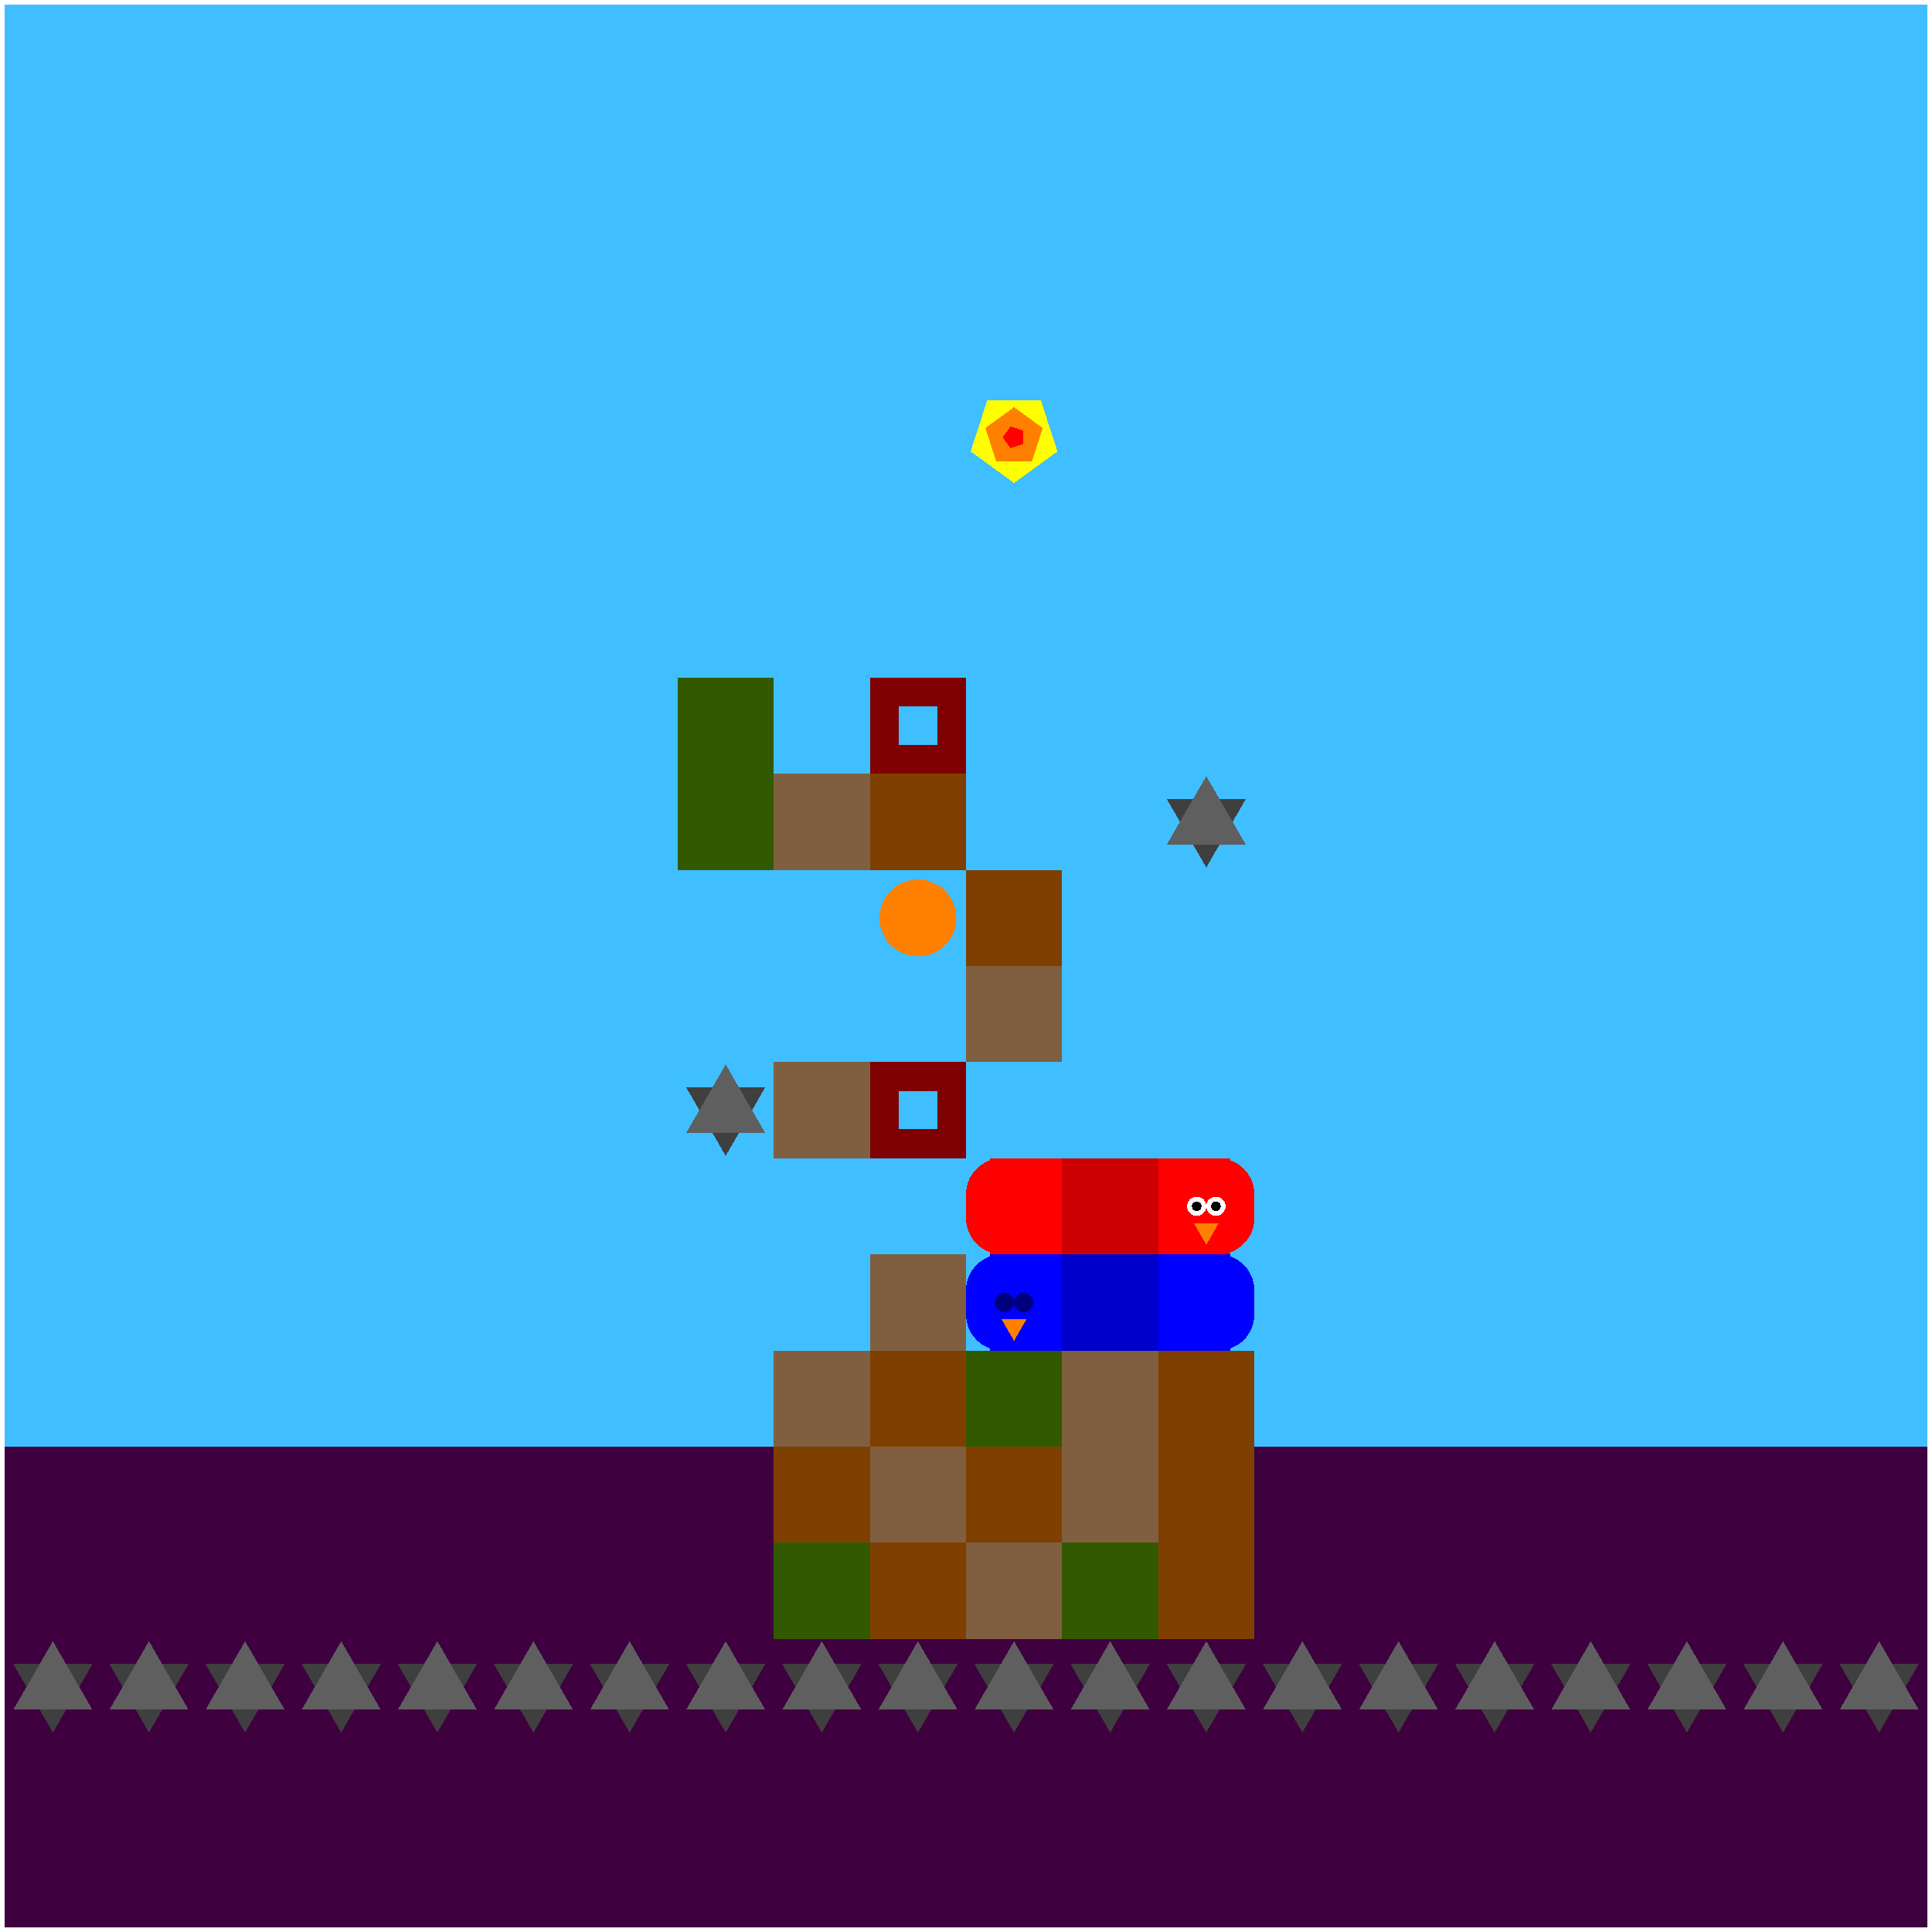
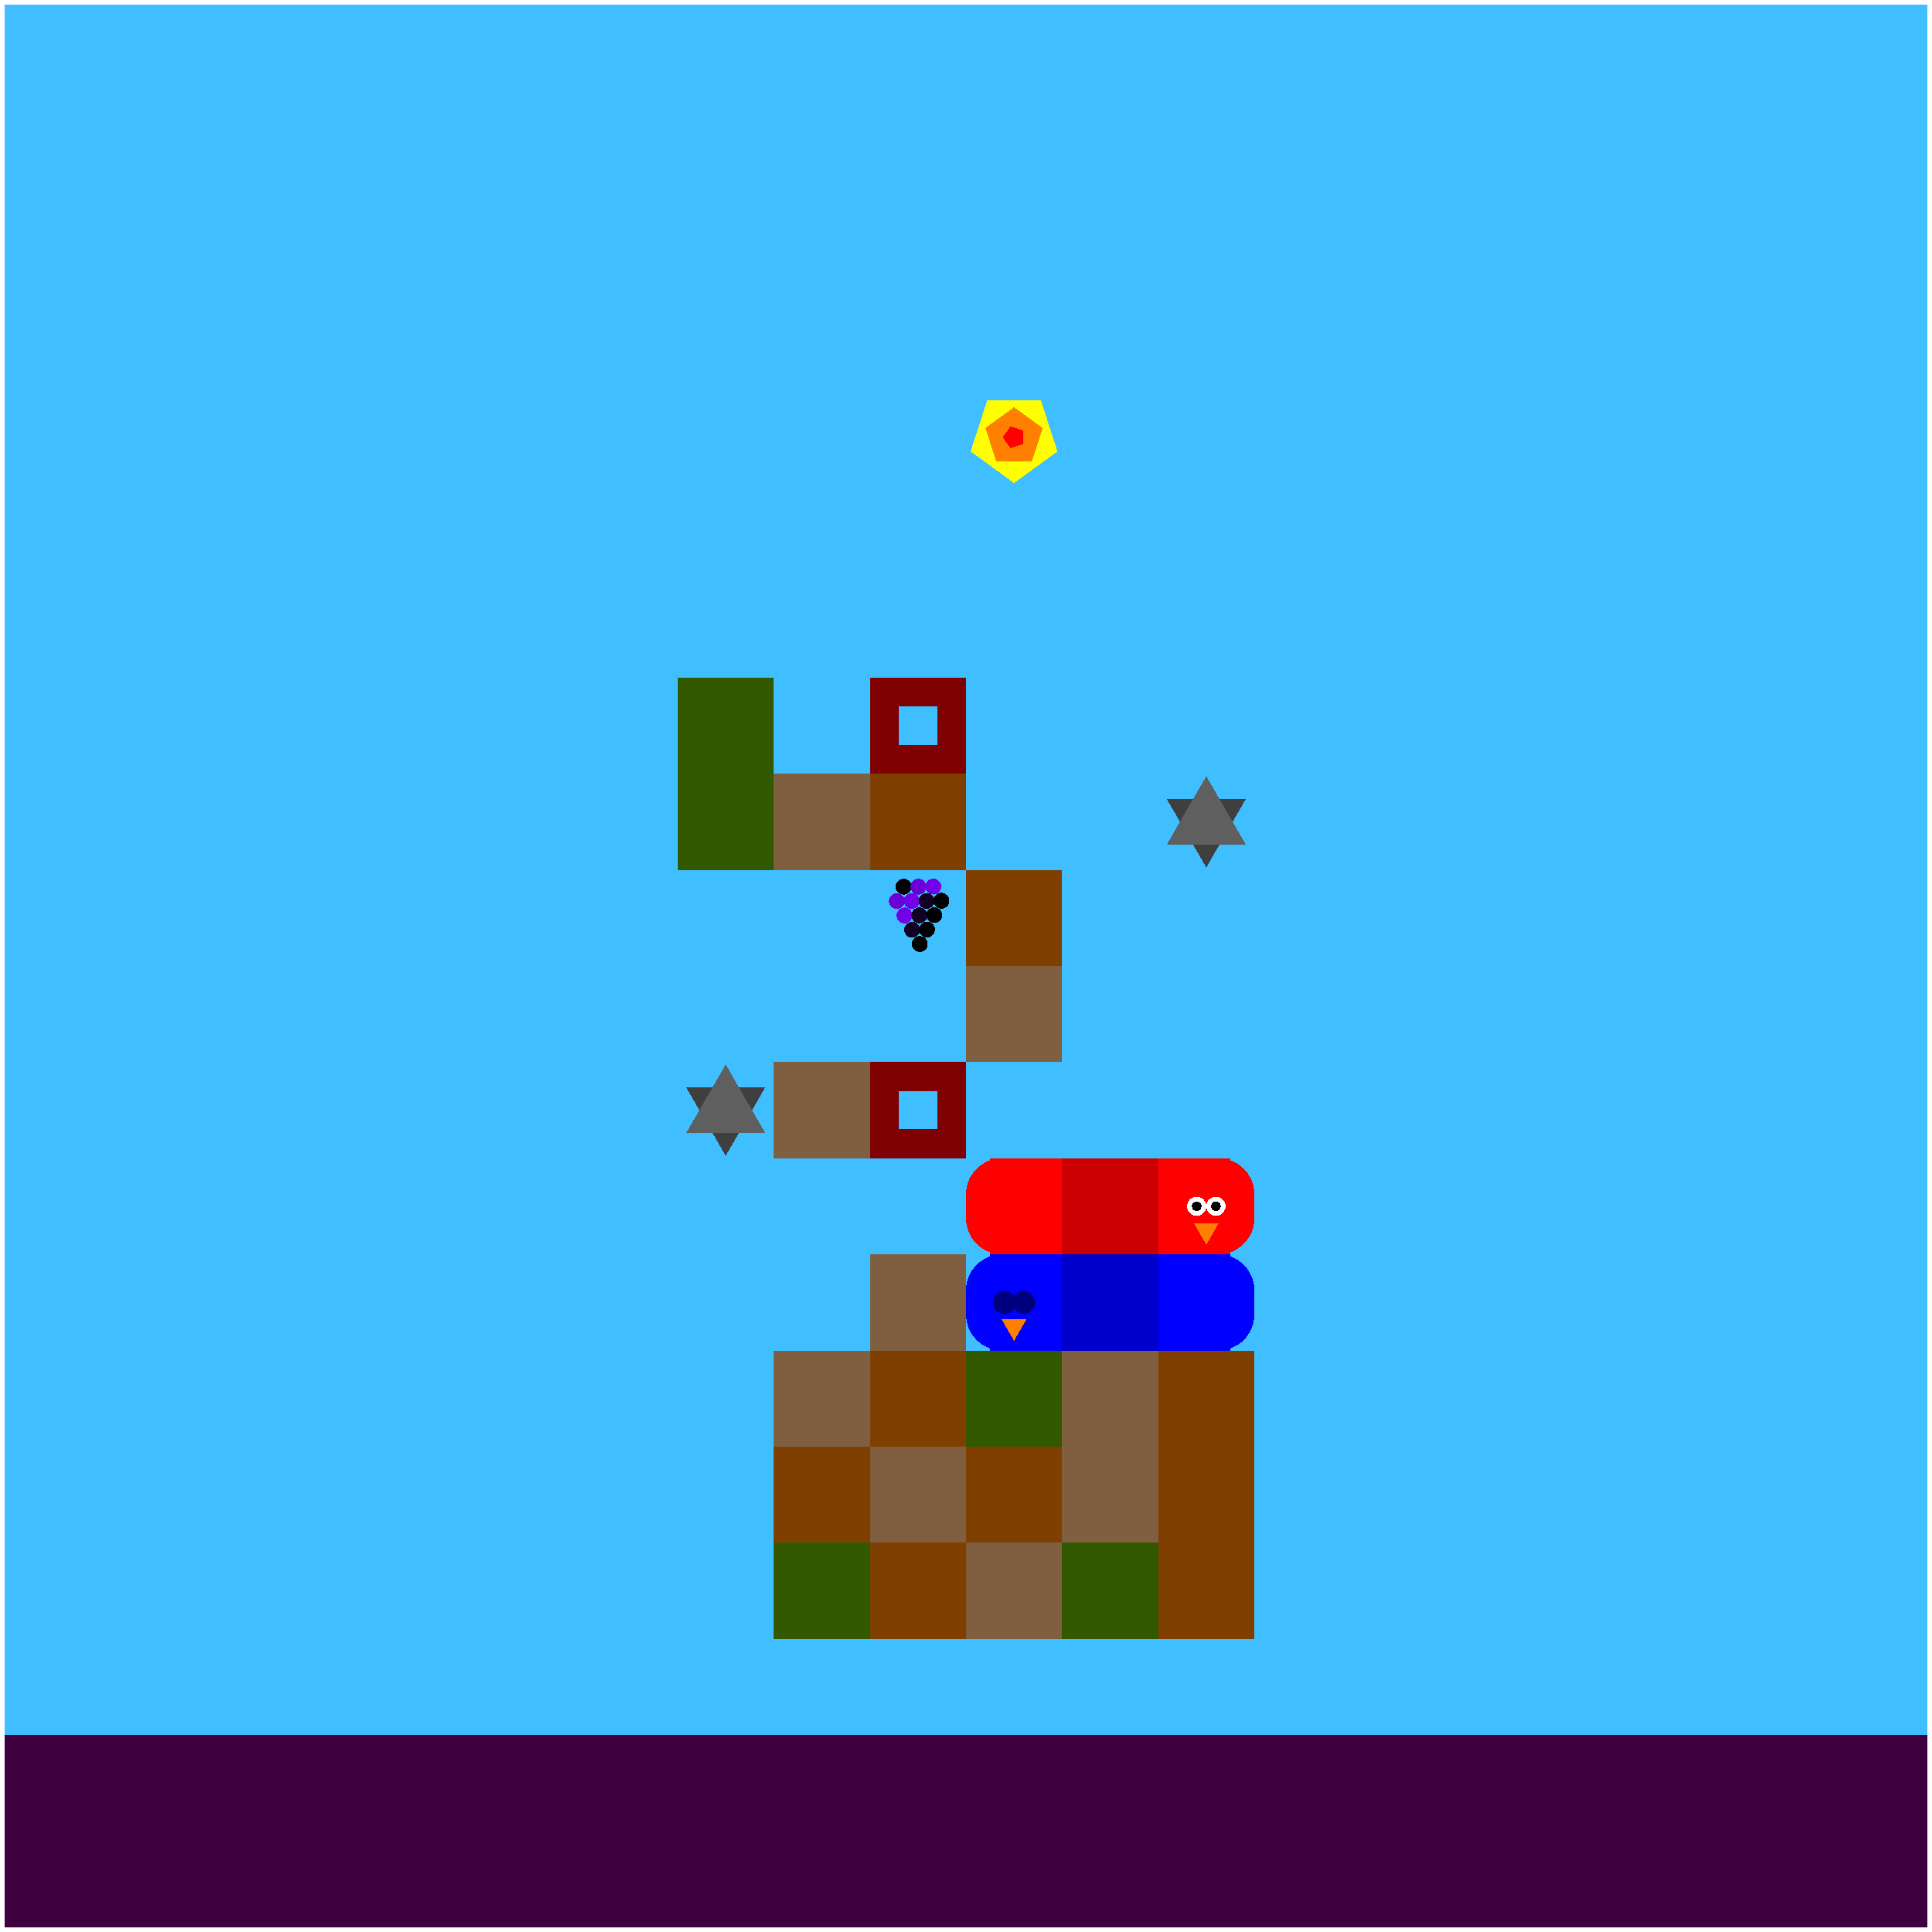
<svg xmlns="http://www.w3.org/2000/svg" version="1.1" width="403" height="403" viewBox="-1 -1 402 402" preserveAspectRatio="none" shape-rendering="crispEdges">
-   <rect x="0" y="0" width="400" height="300" style="fill:rgb(63,191,255);" />
-   <rect x="0" y="300" width="400" height="100" style="fill:rgb(63,0,63);" />
-   <polygon points="10,359.5 18.227,345.25 1.773,345.25 10,359.5 " style="fill:rgb(63,63,63)" />
-   <polygon points="18.227,354.75 10,340.5 1.773,354.75 18.227,354.75 " style="fill:rgb(95,95,95)" />
-   <polygon points="30,359.5 38.227,345.25 21.773,345.25 30,359.5 " style="fill:rgb(63,63,63)" />
-   <polygon points="38.227,354.75 30,340.5 21.773,354.75 38.227,354.75 " style="fill:rgb(95,95,95)" />
-   <polygon points="50,359.5 58.227,345.25 41.773,345.25 50,359.5 " style="fill:rgb(63,63,63)" />
-   <polygon points="58.227,354.75 50,340.5 41.773,354.75 58.227,354.75 " style="fill:rgb(95,95,95)" />
-   <polygon points="70,359.5 78.227,345.25 61.773,345.25 70,359.5 " style="fill:rgb(63,63,63)" />
-   <polygon points="78.227,354.75 70,340.5 61.773,354.75 78.227,354.75 " style="fill:rgb(95,95,95)" />
-   <polygon points="90,359.5 98.227,345.25 81.773,345.25 90,359.5 " style="fill:rgb(63,63,63)" />
-   <polygon points="98.227,354.75 90,340.5 81.773,354.75 98.227,354.75 " style="fill:rgb(95,95,95)" />
-   <polygon points="110,359.5 118.227,345.25 101.773,345.25 110,359.5 " style="fill:rgb(63,63,63)" />
-   <polygon points="118.227,354.75 110,340.5 101.773,354.75 118.227,354.75 " style="fill:rgb(95,95,95)" />
-   <polygon points="130,359.5 138.227,345.25 121.773,345.25 130,359.5 " style="fill:rgb(63,63,63)" />
-   <polygon points="138.227,354.75 130,340.5 121.773,354.75 138.227,354.75 " style="fill:rgb(95,95,95)" />
+   <rect x="0" y="0" width="400" height="400" style="fill:rgb(63,191,255);" />
+   <rect x="0" y="360" width="400" height="40" style="fill:rgb(63,0,63);" />
  <g style="fill:rgb(51,89,0);">
    <rect x="140" y="140" width="20" height="20" />
    <rect x="140" y="160" width="20" height="20" />
  </g>
  <polygon points="150,239.5 158.227,225.25 141.773,225.25 150,239.5 " style="fill:rgb(63,63,63)" />
  <polygon points="158.227,234.75 150,220.5 141.773,234.75 158.227,234.75 " style="fill:rgb(95,95,95)" />
-   <polygon points="150,359.5 158.227,345.25 141.773,345.25 150,359.5 " style="fill:rgb(63,63,63)" />
-   <polygon points="158.227,354.75 150,340.5 141.773,354.75 158.227,354.75 " style="fill:rgb(95,95,95)" />
  <g style="fill:rgb(127,95,63);">
    <rect x="160" y="160" width="20" height="20" />
    <rect x="160" y="220" width="20" height="20" />
    <rect x="160" y="280" width="20" height="20" />
  </g>
  <rect x="160" y="300" width="20" height="20" style="fill:rgb(127,63,0);" />
  <rect x="160" y="320" width="20" height="20" style="fill:rgb(51,89,0);" />
-   <polygon points="170,359.5 178.227,345.25 161.773,345.25 170,359.5 " style="fill:rgb(63,63,63)" />
-   <polygon points="178.227,354.75 170,340.5 161.773,354.75 178.227,354.75 " style="fill:rgb(95,95,95)" />
  <rect x="180" y="160" width="20" height="20" style="fill:rgb(127,63,0);" />
  <rect x="180" y="260" width="20" height="20" style="fill:rgb(127,95,63);" />
  <rect x="180" y="280" width="20" height="20" style="fill:rgb(127,63,0);" />
  <rect x="180" y="300" width="20" height="20" style="fill:rgb(127,95,63);" />
-   <rect x="180" y="320" width="20" height="20" style="fill:rgb(127,63,0);" />
-   <polygon points="190,359.5 198.227,345.25 181.773,345.25 190,359.5 " style="fill:rgb(63,63,63)" />
-   <polygon points="198.227,354.75 190,340.5 181.773,354.75 198.227,354.75 " style="fill:rgb(95,95,95)" />
-   <polygon points="210,99.5 219.035,92.936 215.584,82.314 204.416,82.314 200.965,92.936 210,99.5 " style="fill:rgb(255,255,0)" />
-   <polygon points="213.685,95.073 215.963,88.062 210,83.73 204.037,88.062 206.315,95.073 213.685,95.073 " style="fill:rgb(255,127,0)" />
-   <polygon points="211.921,91.396 211.921,88.604 209.266,87.741 207.625,90 209.266,92.259 211.921,91.396 " style="fill:rgb(255,0,0)" />
-   <rect x="200" y="180" width="20" height="20" style="fill:rgb(127,63,0);" />
+   <g style="fill:rgb(127,63,0);">
+     <rect x="180" y="320" width="20" height="20" />
+     <rect x="200" y="180" width="20" height="20" />
+   </g>
  <rect x="200" y="200" width="20" height="20" style="fill:rgb(127,95,63);" />
  <rect x="200" y="280" width="20" height="20" style="fill:rgb(51,89,0);" />
  <rect x="200" y="300" width="20" height="20" style="fill:rgb(127,63,0);" />
-   <rect x="200" y="320" width="20" height="20" style="fill:rgb(127,95,63);" />
-   <polygon points="210,359.5 218.227,345.25 201.773,345.25 210,359.5 " style="fill:rgb(63,63,63)" />
-   <polygon points="218.227,354.75 210,340.5 201.773,354.75 218.227,354.75 " style="fill:rgb(95,95,95)" />
  <g style="fill:rgb(127,95,63);">
+     <rect x="200" y="320" width="20" height="20" />
    <rect x="220" y="280" width="20" height="20" />
    <rect x="220" y="300" width="20" height="20" />
  </g>
  <rect x="220" y="320" width="20" height="20" style="fill:rgb(51,89,0);" />
-   <polygon points="230,359.5 238.227,345.25 221.773,345.25 230,359.5 " style="fill:rgb(63,63,63)" />
-   <polygon points="238.227,354.75 230,340.5 221.773,354.75 238.227,354.75 " style="fill:rgb(95,95,95)" />
  <polygon points="250,179.5 258.227,165.25 241.773,165.25 250,179.5 " style="fill:rgb(63,63,63)" />
  <polygon points="258.227,174.75 250,160.5 241.773,174.75 258.227,174.75 " style="fill:rgb(95,95,95)" />
  <g style="fill:rgb(127,63,0);">
    <rect x="240" y="280" width="20" height="20" />
    <rect x="240" y="300" width="20" height="20" />
    <rect x="240" y="320" width="20" height="20" />
  </g>
-   <polygon points="250,359.5 258.227,345.25 241.773,345.25 250,359.5 " style="fill:rgb(63,63,63)" />
-   <polygon points="258.227,354.75 250,340.5 241.773,354.75 258.227,354.75 " style="fill:rgb(95,95,95)" />
-   <polygon points="270,359.5 278.227,345.25 261.773,345.25 270,359.5 " style="fill:rgb(63,63,63)" />
-   <polygon points="278.227,354.75 270,340.5 261.773,354.75 278.227,354.75 " style="fill:rgb(95,95,95)" />
-   <polygon points="290,359.5 298.227,345.25 281.773,345.25 290,359.5 " style="fill:rgb(63,63,63)" />
-   <polygon points="298.227,354.75 290,340.5 281.773,354.75 298.227,354.75 " style="fill:rgb(95,95,95)" />
-   <polygon points="310,359.5 318.227,345.25 301.773,345.25 310,359.5 " style="fill:rgb(63,63,63)" />
-   <polygon points="318.227,354.75 310,340.5 301.773,354.75 318.227,354.75 " style="fill:rgb(95,95,95)" />
-   <polygon points="330,359.5 338.227,345.25 321.773,345.25 330,359.5 " style="fill:rgb(63,63,63)" />
-   <polygon points="338.227,354.75 330,340.5 321.773,354.75 338.227,354.75 " style="fill:rgb(95,95,95)" />
-   <polygon points="350,359.5 358.227,345.25 341.773,345.25 350,359.5 " style="fill:rgb(63,63,63)" />
-   <polygon points="358.227,354.75 350,340.5 341.773,354.75 358.227,354.75 " style="fill:rgb(95,95,95)" />
-   <polygon points="370,359.5 378.227,345.25 361.773,345.25 370,359.5 " style="fill:rgb(63,63,63)" />
-   <polygon points="378.227,354.75 370,340.5 361.773,354.75 378.227,354.75 " style="fill:rgb(95,95,95)" />
-   <polygon points="390,359.5 398.227,345.25 381.773,345.25 390,359.5 " style="fill:rgb(63,63,63)" />
-   <polygon points="398.227,354.75 390,340.5 381.773,354.75 398.227,354.75 " style="fill:rgb(95,95,95)" />
-   <polygon points="210,99.5 219.035,92.936 215.584,82.314 204.416,82.314 200.965,92.936 210,99.5 " style="fill:rgb(255,255,0)" />
-   <polygon points="213.685,95.073 215.963,88.062 210,83.73 204.037,88.062 206.315,95.073 213.685,95.073 " style="fill:rgb(255,127,0)" />
-   <polygon points="211.921,91.396 211.921,88.604 209.266,87.741 207.625,90 209.266,92.259 211.921,91.396 " style="fill:rgb(255,0,0)" />
-   <g style="fill:rgb(255,0,0);">
-     <rect x="240" y="247.5" width="20" height="5" />
-     <rect x="247.5" y="240" width="5" height="20" />
-     <rect x="240" y="240" width="15" height="15" />
-     <rect x="240" y="245" width="15" height="15" />
-   </g>
-   <circle cx="252.5" cy="247.5" r="7.5" style="fill:rgb(255,0,0);stroke-width:1" />
-   <circle cx="252.5" cy="252.5" r="7.5" style="fill:rgb(255,0,0);stroke-width:1" />
-   <circle cx="252" cy="250" r="2" style="fill:rgb(255,255,255);stroke-width:1" />
-   <circle cx="252" cy="250" r="1" style="fill:rgb(0,0,0);stroke-width:1" />
-   <circle cx="248" cy="250" r="2" style="fill:rgb(255,255,255);stroke-width:1" />
-   <circle cx="248" cy="250" r="1" style="fill:rgb(0,0,0);stroke-width:1" />
-   <polygon points="247.402,253.5 250,258 252.598,253.5 247.402,253.5 " style="fill:rgb(255,127,0)" />
  <g style="fill:rgb(204,0,0);">
    <rect x="220" y="247.5" width="20" height="5" />
    <rect x="227.5" y="240" width="5" height="20" />
    <rect x="220" y="240" width="15" height="15" />
    <rect x="220" y="245" width="15" height="15" />
    <rect x="225" y="240" width="15" height="15" />
    <rect x="225" y="245" width="15" height="15" />
  </g>
  <g style="fill:rgb(255,0,0);">
    <rect x="200" y="247.5" width="20" height="5" />
    <rect x="207.5" y="240" width="5" height="20" />
  </g>
  <circle cx="207.5" cy="247.5" r="7.5" style="fill:rgb(255,0,0);stroke-width:1" />
  <circle cx="207.5" cy="252.5" r="7.5" style="fill:rgb(255,0,0);stroke-width:1" />
  <g style="fill:rgb(255,0,0);">
    <rect x="205" y="240" width="15" height="15" />
    <rect x="205" y="245" width="15" height="15" />
+     <rect x="240" y="247.5" width="20" height="5" />
+     <rect x="247.5" y="240" width="5" height="20" />
+     <rect x="240" y="240" width="15" height="15" />
+     <rect x="240" y="245" width="15" height="15" />
  </g>
-   <g style="fill:rgb(0,0,255);">
-     <rect x="200" y="267.5" width="20" height="5" />
-     <rect x="207.5" y="260" width="5" height="20" />
-   </g>
-   <circle cx="207.5" cy="267.5" r="7.5" style="fill:rgb(0,0,255);stroke-width:1" />
-   <circle cx="207.5" cy="272.5" r="7.5" style="fill:rgb(0,0,255);stroke-width:1" />
-   <g style="fill:rgb(0,0,255);">
-     <rect x="205" y="260" width="15" height="15" />
-     <rect x="205" y="265" width="15" height="15" />
-   </g>
-   <circle cx="212" cy="270" r="2" style="fill:rgb(0,0,127);stroke-width:1" />
-   <circle cx="208" cy="270" r="2" style="fill:rgb(0,0,127);stroke-width:1" />
-   <polygon points="207.402,273.5 210,278 212.598,273.5 207.402,273.5 " style="fill:rgb(255,127,0)" />
+   <circle cx="252.5" cy="247.5" r="7.5" style="fill:rgb(255,0,0);stroke-width:1" />
+   <circle cx="252.5" cy="252.5" r="7.5" style="fill:rgb(255,0,0);stroke-width:1" />
+   <circle cx="252" cy="250" r="2" style="fill:rgb(255,255,255);stroke-width:1" />
+   <circle cx="248" cy="250" r="2" style="fill:rgb(255,255,255);stroke-width:1" />
+   <circle cx="252" cy="250" r="1" style="fill:rgb(0,0,0);stroke-width:1" />
+   <circle cx="248" cy="250" r="1" style="fill:rgb(0,0,0);stroke-width:1" />
+   <polygon points="247.402,253.5 250,258 252.598,253.5 247.402,253.5 " style="fill:rgb(255,127,0)" />
  <g style="fill:rgb(0,0,204);">
    <rect x="220" y="267.5" width="20" height="5" />
    <rect x="227.5" y="260" width="5" height="20" />
    <rect x="220" y="260" width="15" height="15" />
    <rect x="220" y="265" width="15" height="15" />
    <rect x="225" y="260" width="15" height="15" />
    <rect x="225" y="265" width="15" height="15" />
  </g>
  <g style="fill:rgb(0,0,255);">
    <rect x="240" y="267.5" width="20" height="5" />
    <rect x="247.5" y="260" width="5" height="20" />
    <rect x="240" y="260" width="15" height="15" />
    <rect x="240" y="265" width="15" height="15" />
  </g>
  <circle cx="252.5" cy="267.5" r="7.5" style="fill:rgb(0,0,255);stroke-width:1" />
  <circle cx="252.5" cy="272.5" r="7.5" style="fill:rgb(0,0,255);stroke-width:1" />
+   <g style="fill:rgb(0,0,255);">
+     <rect x="200" y="267.5" width="20" height="5" />
+     <rect x="207.5" y="260" width="5" height="20" />
+   </g>
+   <circle cx="207.5" cy="267.5" r="7.5" style="fill:rgb(0,0,255);stroke-width:1" />
+   <circle cx="207.5" cy="272.5" r="7.5" style="fill:rgb(0,0,255);stroke-width:1" />
+   <g style="fill:rgb(0,0,255);">
+     <rect x="205" y="260" width="15" height="15" />
+     <rect x="205" y="265" width="15" height="15" />
+   </g>
+   <circle cx="212" cy="270" r="2.4" style="fill:rgb(0,0,127);stroke-width:1" />
+   <circle cx="208" cy="270" r="2.4" style="fill:rgb(0,0,127);stroke-width:1" />
+   <polygon points="207.402,273.5 210,278 212.598,273.5 207.402,273.5 " style="fill:rgb(255,127,0)" />
+   <polygon points="210,99.5 219.035,92.936 215.584,82.314 204.416,82.314 200.965,92.936 210,99.5 " style="fill:rgb(255,255,0)" />
+   <polygon points="213.685,95.073 215.963,88.062 210,83.73 204.037,88.062 206.315,95.073 213.685,95.073 " style="fill:rgb(255,127,0)" />
+   <polygon points="211.921,91.396 211.921,88.604 209.266,87.741 207.625,90 209.266,92.259 211.921,91.396 " style="fill:rgb(255,0,0)" />
  <rect x="183" y="143" width="14" height="14" style="fill:none;stroke:rgb(127,0,0);stroke-width:6" />
  <rect x="183" y="223" width="14" height="14" style="fill:none;stroke:rgb(127,0,0);stroke-width:6" />
-   <circle cx="190" cy="190" r="8" style="fill:rgb(255,127,0);stroke-width:1" />
+   <circle cx="187" cy="183.5" r="1.65" style="fill:rgb(0,0,0);stroke-width:1" />
+   <circle cx="190.1" cy="183.495" r="1.65" style="fill:rgb(107,0,214);stroke-width:1" />
+   <circle cx="193.199" cy="183.48" r="1.65" style="fill:rgb(115,0,231);stroke-width:1" />
+   <circle cx="185.6" cy="186.495" r="1.65" style="fill:rgb(107,0,214);stroke-width:1" />
+   <circle cx="188.699" cy="186.48" r="1.65" style="fill:rgb(115,0,231);stroke-width:1" />
+   <circle cx="191.796" cy="186.455" r="1.65" style="fill:rgb(17,0,35);stroke-width:1" />
+   <circle cx="194.889" cy="186.421" r="1.65" style="fill:rgb(-96,0,-192);stroke-width:1" />
+   <circle cx="187.199" cy="189.48" r="1.65" style="fill:rgb(115,0,231);stroke-width:1" />
+   <circle cx="190.296" cy="189.455" r="1.65" style="fill:rgb(17,0,35);stroke-width:1" />
+   <circle cx="193.389" cy="189.421" r="1.65" style="fill:rgb(-96,0,-192);stroke-width:1" />
+   <circle cx="188.796" cy="192.455" r="1.65" style="fill:rgb(17,0,35);stroke-width:1" />
+   <circle cx="191.889" cy="192.421" r="1.65" style="fill:rgb(-96,0,-192);stroke-width:1" />
+   <circle cx="190.389" cy="195.421" r="1.65" style="fill:rgb(-96,0,-192);stroke-width:1" />
  <path d="M 190 150 L 190 230 " stroke="rgb(102,0,0)" stroke-width="0.015" fill="none" />
</svg>
